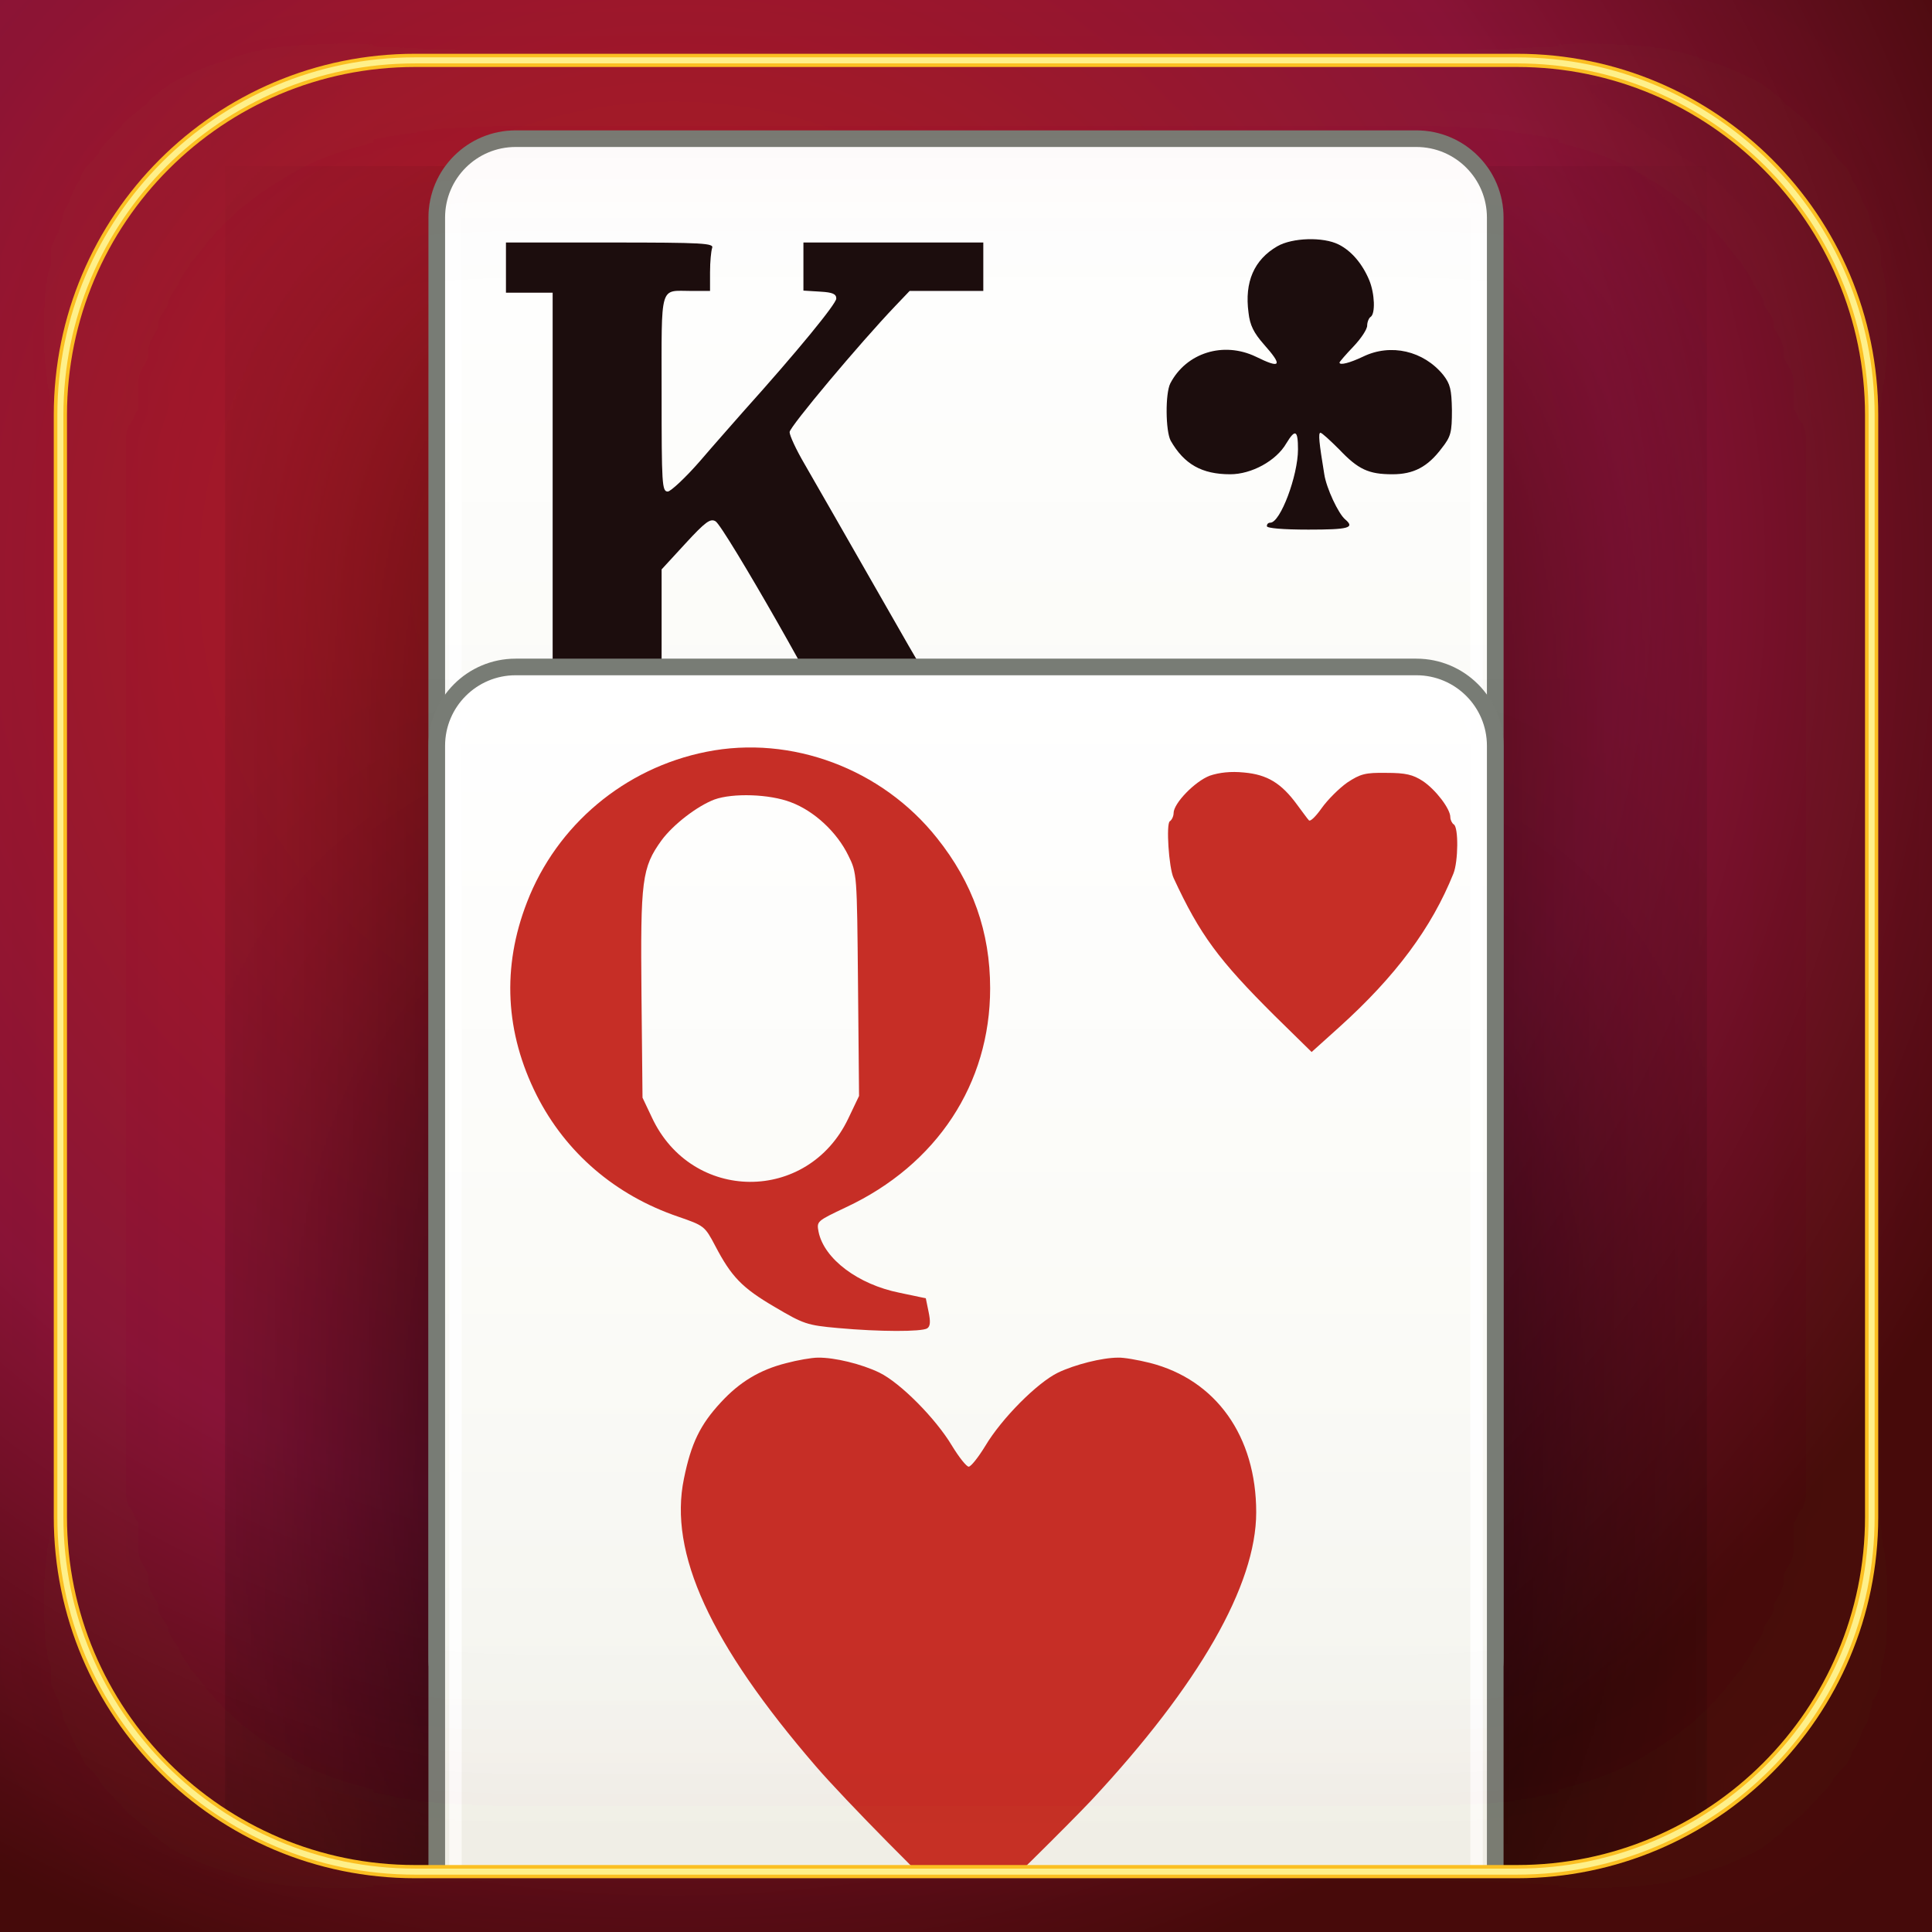
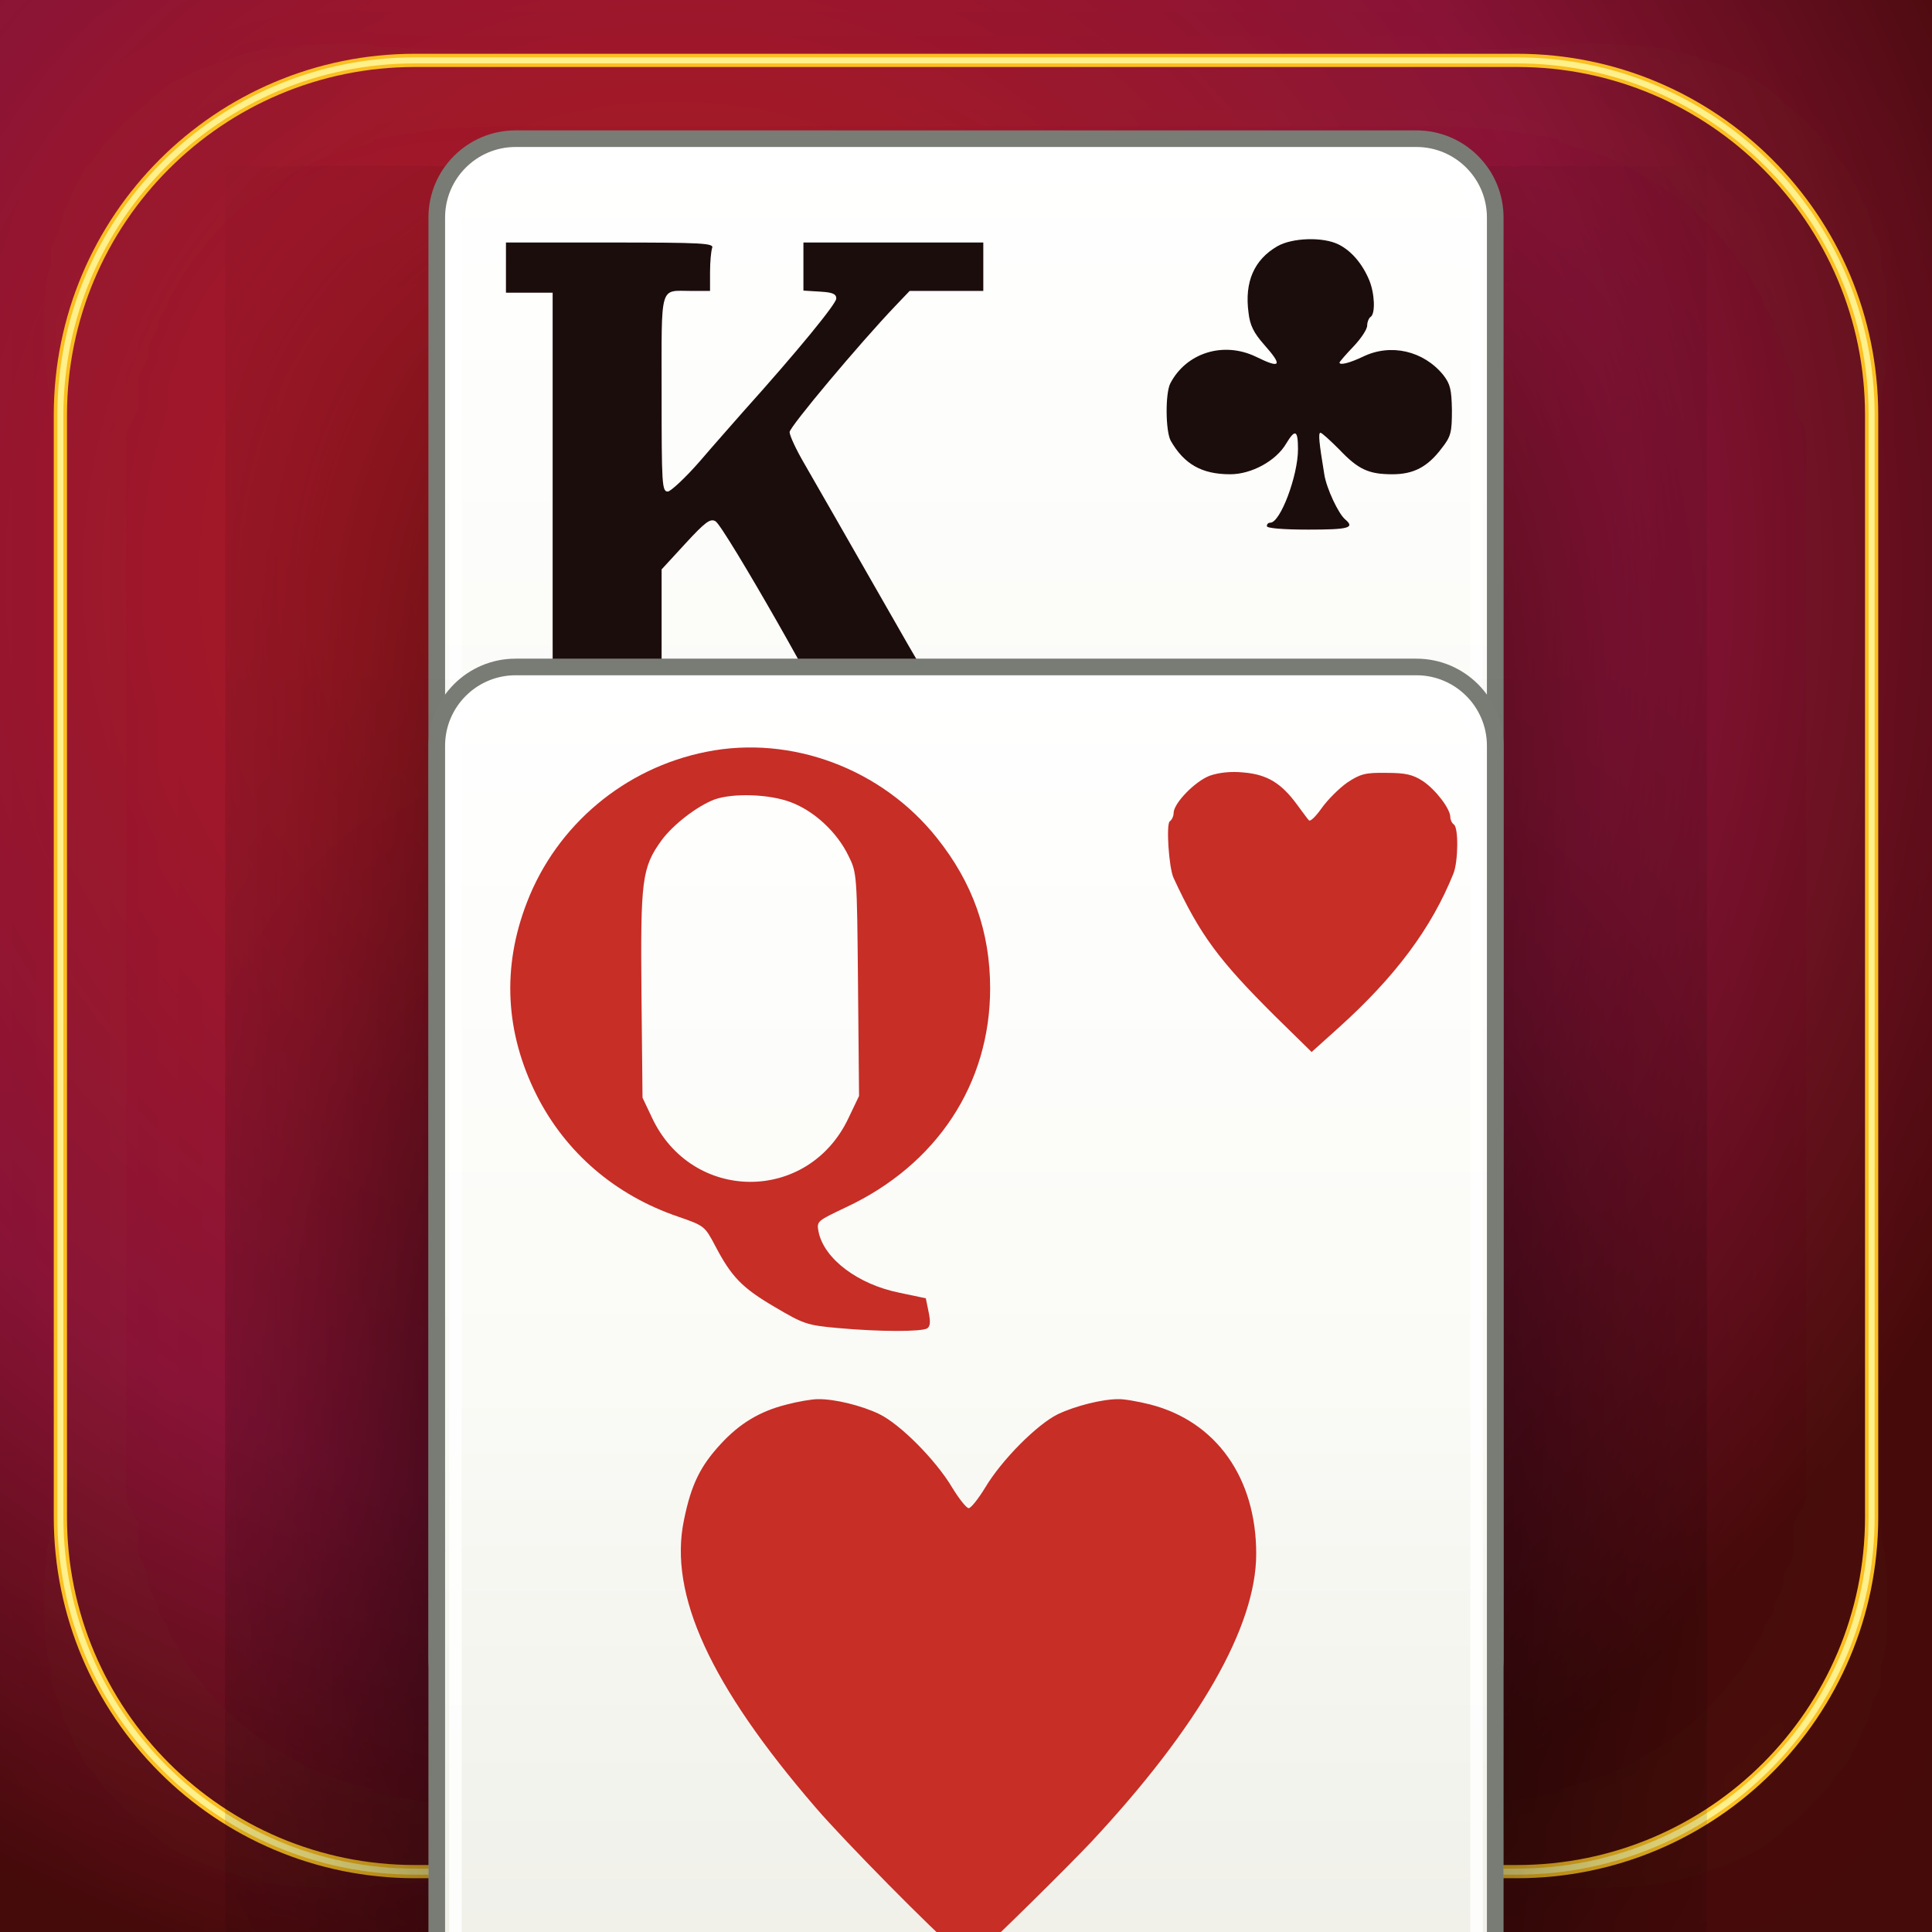
<svg xmlns="http://www.w3.org/2000/svg" viewBox="0 0 512 512" width="512" height="512">
  <defs>
    <linearGradient id="cardGrad" x1="0" y1="0" x2="0" y2="1">
      <stop offset="0%" stop-color="#ffffff" />
      <stop offset="45%" stop-color="#fafaf6" />
      <stop offset="100%" stop-color="#ebebe3" />
    </linearGradient>
    <filter id="shadowK" x="-20%" y="-20%" width="140%" height="150%">
      <feDropShadow dx="0" dy="8" stdDeviation="12" flood-color="#000000" flood-opacity="0.6" />
    </filter>
    <filter id="shadowQ" x="-20%" y="-20%" width="140%" height="150%">
      <feDropShadow dx="0" dy="6" stdDeviation="8" flood-color="#000000" flood-opacity="0.5" />
      <feDropShadow dx="0" dy="16" stdDeviation="16" flood-color="#000000" flood-opacity="0.38" />
    </filter>
    <filter id="outerSquircleGlow" x="-25%" y="-25%" width="150%" height="150%">
      <feDropShadow dx="0" dy="0" stdDeviation="5" flood-color="#fef08a" flood-opacity="0.9" />
      <feDropShadow dx="0" dy="0" stdDeviation="12" flood-color="#fbbf24" flood-opacity="0.8" />
      <feDropShadow dx="0" dy="0" stdDeviation="24" flood-color="#b45309" flood-opacity="0.5" />
    </filter>
    <radialGradient id="bgGrad" cx="35%" cy="30%" r="75%">
      <stop offset="0%" stop-color="#b91c1c" />
      <stop offset="65%" stop-color="#881337" />
      <stop offset="100%" stop-color="#450a0a" />
    </radialGradient>
    <clipPath id="squircleClip">
      <rect x="16" y="16" width="480" height="480" rx="94" />
    </clipPath>
  </defs>
  <rect width="512" height="512" fill="url(#bgGrad)" />
-   <g clip-path="url(#squircleClip)">
+   <rect x="16" y="16" width="480" height="480" rx="94" fill="none" stroke="#fbbf24" stroke-width="3.5" filter="url(#outerSquircleGlow)" />
+   <rect x="16" y="16" width="480" height="480" rx="94" fill="none" stroke="#fef08a" stroke-width="1.6" />
+   <g>
    <g id="card-king" transform="translate(113.00, 34.00) scale(5.5)" filter="url(#shadowK)">
      <rect x="0.5" y="0.5" width="51" height="77" rx="3.8" fill="url(#cardGrad)" stroke="#787b74" stroke-width="0.8" />
      <rect x="1.4" y="1.4" width="49.2" height="75.2" rx="3.0" fill="none" stroke="rgba(255,255,255,0.85)" stroke-width="0.6" />
      <g transform="translate(1.0, 2.67) scale(0.166667) translate(0, 186.0) scale(0.1, -0.1)">
        <path d="M170 1618 l0 -73 67 0 68 0 0 -625 0 -625 -67 -3 -68 -3 0 -69 0 -70 301 0 c270 0 301 2 295 16 -3 9 -6 40 -6 70 l0 54 -54 0 c-92 0 -86 -17 -86 234 l0 221 69 75 c58 63 72 73 87 64 25 -15 337 -562 330 -579 -3 -9 -19 -15 -41 -15 l-35 0 0 -70 0 -70 280 0 280 0 0 70 0 70 -55 0 c-41 0 -59 5 -72 19 -10 11 -101 165 -202 343 -102 178 -204 357 -228 398 -24 41 -43 82 -43 92 0 15 202 256 306 365 l41 43 106 0 107 0 0 70 0 70 -260 0 -260 0 0 -69 0 -70 48 -3 c37 -2 47 -7 47 -20 0 -15 -111 -151 -270 -328 -27 -31 -84 -95 -125 -143 -41 -47 -83 -86 -92 -87 -17 0 -18 20 -18 284 0 321 -7 296 86 296 l54 0 0 54 c0 30 3 61 6 70 6 14 -25 16 -295 16 l-301 0 0 -72z" fill="#1b0a0a" />
      </g>
      <g transform="translate(33.33, 0.67) scale(0.166667) translate(0, 124.0) scale(0.1, -0.1)">
        <path d="M460 939 c-67 -39 -95 -103 -83 -192 4 -36 15 -58 44 -91 56 -63 50 -72 -23 -36 -94 45 -201 11 -247 -77 -15 -29 -14 -138 1 -166 39 -68 90 -97 172 -97 62 0 133 39 162 89 26 43 34 39 34 -17 0 -76 -51 -212 -80 -212 -6 0 -10 -4 -10 -10 0 -6 47 -10 120 -10 116 0 135 5 107 29 -20 16 -55 91 -61 131 -15 91 -18 120 -11 120 4 0 28 -22 54 -48 55 -58 85 -72 154 -72 61 0 102 21 143 76 26 33 29 45 29 109 -1 61 -5 76 -25 102 -57 70 -152 92 -232 53 -38 -18 -68 -26 -68 -17 0 2 18 23 40 46 22 23 40 50 40 61 0 10 5 22 10 25 14 9 12 67 -4 106 -20 48 -52 85 -88 103 -45 23 -135 20 -178 -5z" fill="#1b0a0a" />
      </g>
      <g transform="translate(5.67, 34.67) scale(0.166667) translate(0, 236.0) scale(0.1, -0.1)">
        <path d="M1080 2205 c-147 -42 -265 -166 -300 -318 -14 -62 -12 -163 5 -236 21 -90 67 -164 147 -243 63 -62 80 -90 60 -102 -5 -3 -52 15 -105 40 -177 83 -332 90 -477 22 -261 -124 -312 -513 -96 -729 65 -65 140 -105 237 -125 185 -38 400 60 524 240 59 87 69 78 62 -56 -13 -240 -75 -419 -184 -525 l-54 -53 326 0 326 0 -54 53 c-67 66 -121 168 -152 292 -24 95 -51 317 -40 335 12 19 33 10 57 -28 45 -66 109 -132 170 -173 74 -51 110 -66 204 -85 243 -50 486 125 525 378 33 211 -53 397 -222 475 -152 71 -308 64 -482 -23 -37 -19 -76 -34 -87 -34 -37 0 -22 36 37 86 229 196 233 565 9 734 -84 64 -143 82 -271 86 -78 3 -126 -1 -165 -11z" fill="#1b0a0a" />
      </g>
    </g>
    <g id="card-queen" transform="translate(113.00, 174.00) scale(5.5)" filter="url(#shadowQ)">
-       <rect x="0.5" y="0.5" width="51" height="77.00" rx="3.80" fill="url(#cardGrad)" stroke="#787b74" stroke-width="0.8" />
-       <rect x="1.4" y="1.4" width="49.2" height="75.20" rx="3.00" fill="none" stroke="rgba(255,255,255,0.85)" stroke-width="0.6" />
+       <rect x="0.5" y="0.5" width="51" height="77" rx="3.8" fill="url(#cardGrad)" stroke="#787b74" stroke-width="0.8" />
+       <rect x="1.4" y="1.4" width="49.2" height="75.2" rx="3.0" fill="none" stroke="rgba(255,255,255,0.85)" stroke-width="0.6" />
      <g transform="translate(1.33, 1.67) scale(0.166667) translate(0, 198.0) scale(0.1, -0.1)">
        <path d="M730 1805 c-237 -47 -433 -212 -519 -435 -73 -188 -63 -377 28 -558 84 -166 227 -289 409 -351 75 -26 77 -27 107 -84 47 -90 78 -122 172 -177 83 -49 93 -53 183 -61 121 -11 241 -11 258 -1 9 6 10 19 4 48 l-8 39 -76 16 c-120 24 -218 98 -234 176 -6 31 -5 31 79 71 263 123 417 357 417 633 0 163 -50 305 -154 435 -159 200 -421 298 -666 249z m244 -146 c67 -25 133 -86 166 -154 25 -50 25 -53 28 -373 l3 -322 -31 -65 c-117 -246 -453 -244 -568 3 l-27 57 -3 298 c-3 331 1 367 58 446 34 46 103 99 153 118 53 19 159 16 221 -8z" fill="#c62f27" />
      </g>
      <g transform="translate(33.67, 0.67) scale(0.166667) translate(0, 124.0) scale(0.1, -0.1)">
        <path d="M245 936 c-43 -16 -105 -80 -105 -108 0 -9 -5 -20 -11 -24 -11 -7 -3 -134 11 -164 76 -164 130 -237 293 -399 l106 -104 80 72 c163 147 267 287 330 444 14 35 15 134 1 142 -5 3 -10 13 -10 21 0 24 -42 79 -79 104 -29 19 -50 24 -106 24 -61 1 -75 -3 -113 -28 -24 -17 -57 -50 -74 -74 -17 -24 -33 -40 -37 -35 -4 4 -19 25 -34 45 -46 63 -87 87 -153 93 -39 4 -72 0 -99 -9z" fill="#c62f27" />
      </g>
-       <g transform="translate(9.73, 31.50) scale(0.133334) translate(0, 232.0) scale(0.1, -0.1)">
+       <g transform="translate(9.73, 33.50) scale(0.133334) translate(0, 232.0) scale(0.1, -0.1)">
        <path d="M570 2129 c-95 -24 -168 -68 -236 -142 -74 -80 -107 -147 -133 -275 -56 -269 95 -597 476 -1039 103 -120 423 -444 516 -523 l37 -32 38 32 c60 52 320 309 405 399 389 417 596 778 596 1041 0 275 -145 479 -384 540 -44 11 -96 20 -115 19 -58 0 -156 -25 -217 -54 -76 -37 -204 -166 -263 -265 -25 -41 -52 -75 -60 -75 -8 0 -35 34 -60 75 -59 99 -187 228 -263 265 -64 31 -162 55 -222 54 -22 0 -74 -9 -115 -20z" fill="#c62f27" />
      </g>
    </g>
  </g>
-   <rect x="16" y="16" width="480" height="480" rx="94" fill="none" stroke="#fbbf24" stroke-width="3.5" filter="url(#outerSquircleGlow)" />
-   <rect x="16" y="16" width="480" height="480" rx="94" fill="none" stroke="#fef08a" stroke-width="1.6" />
</svg>
